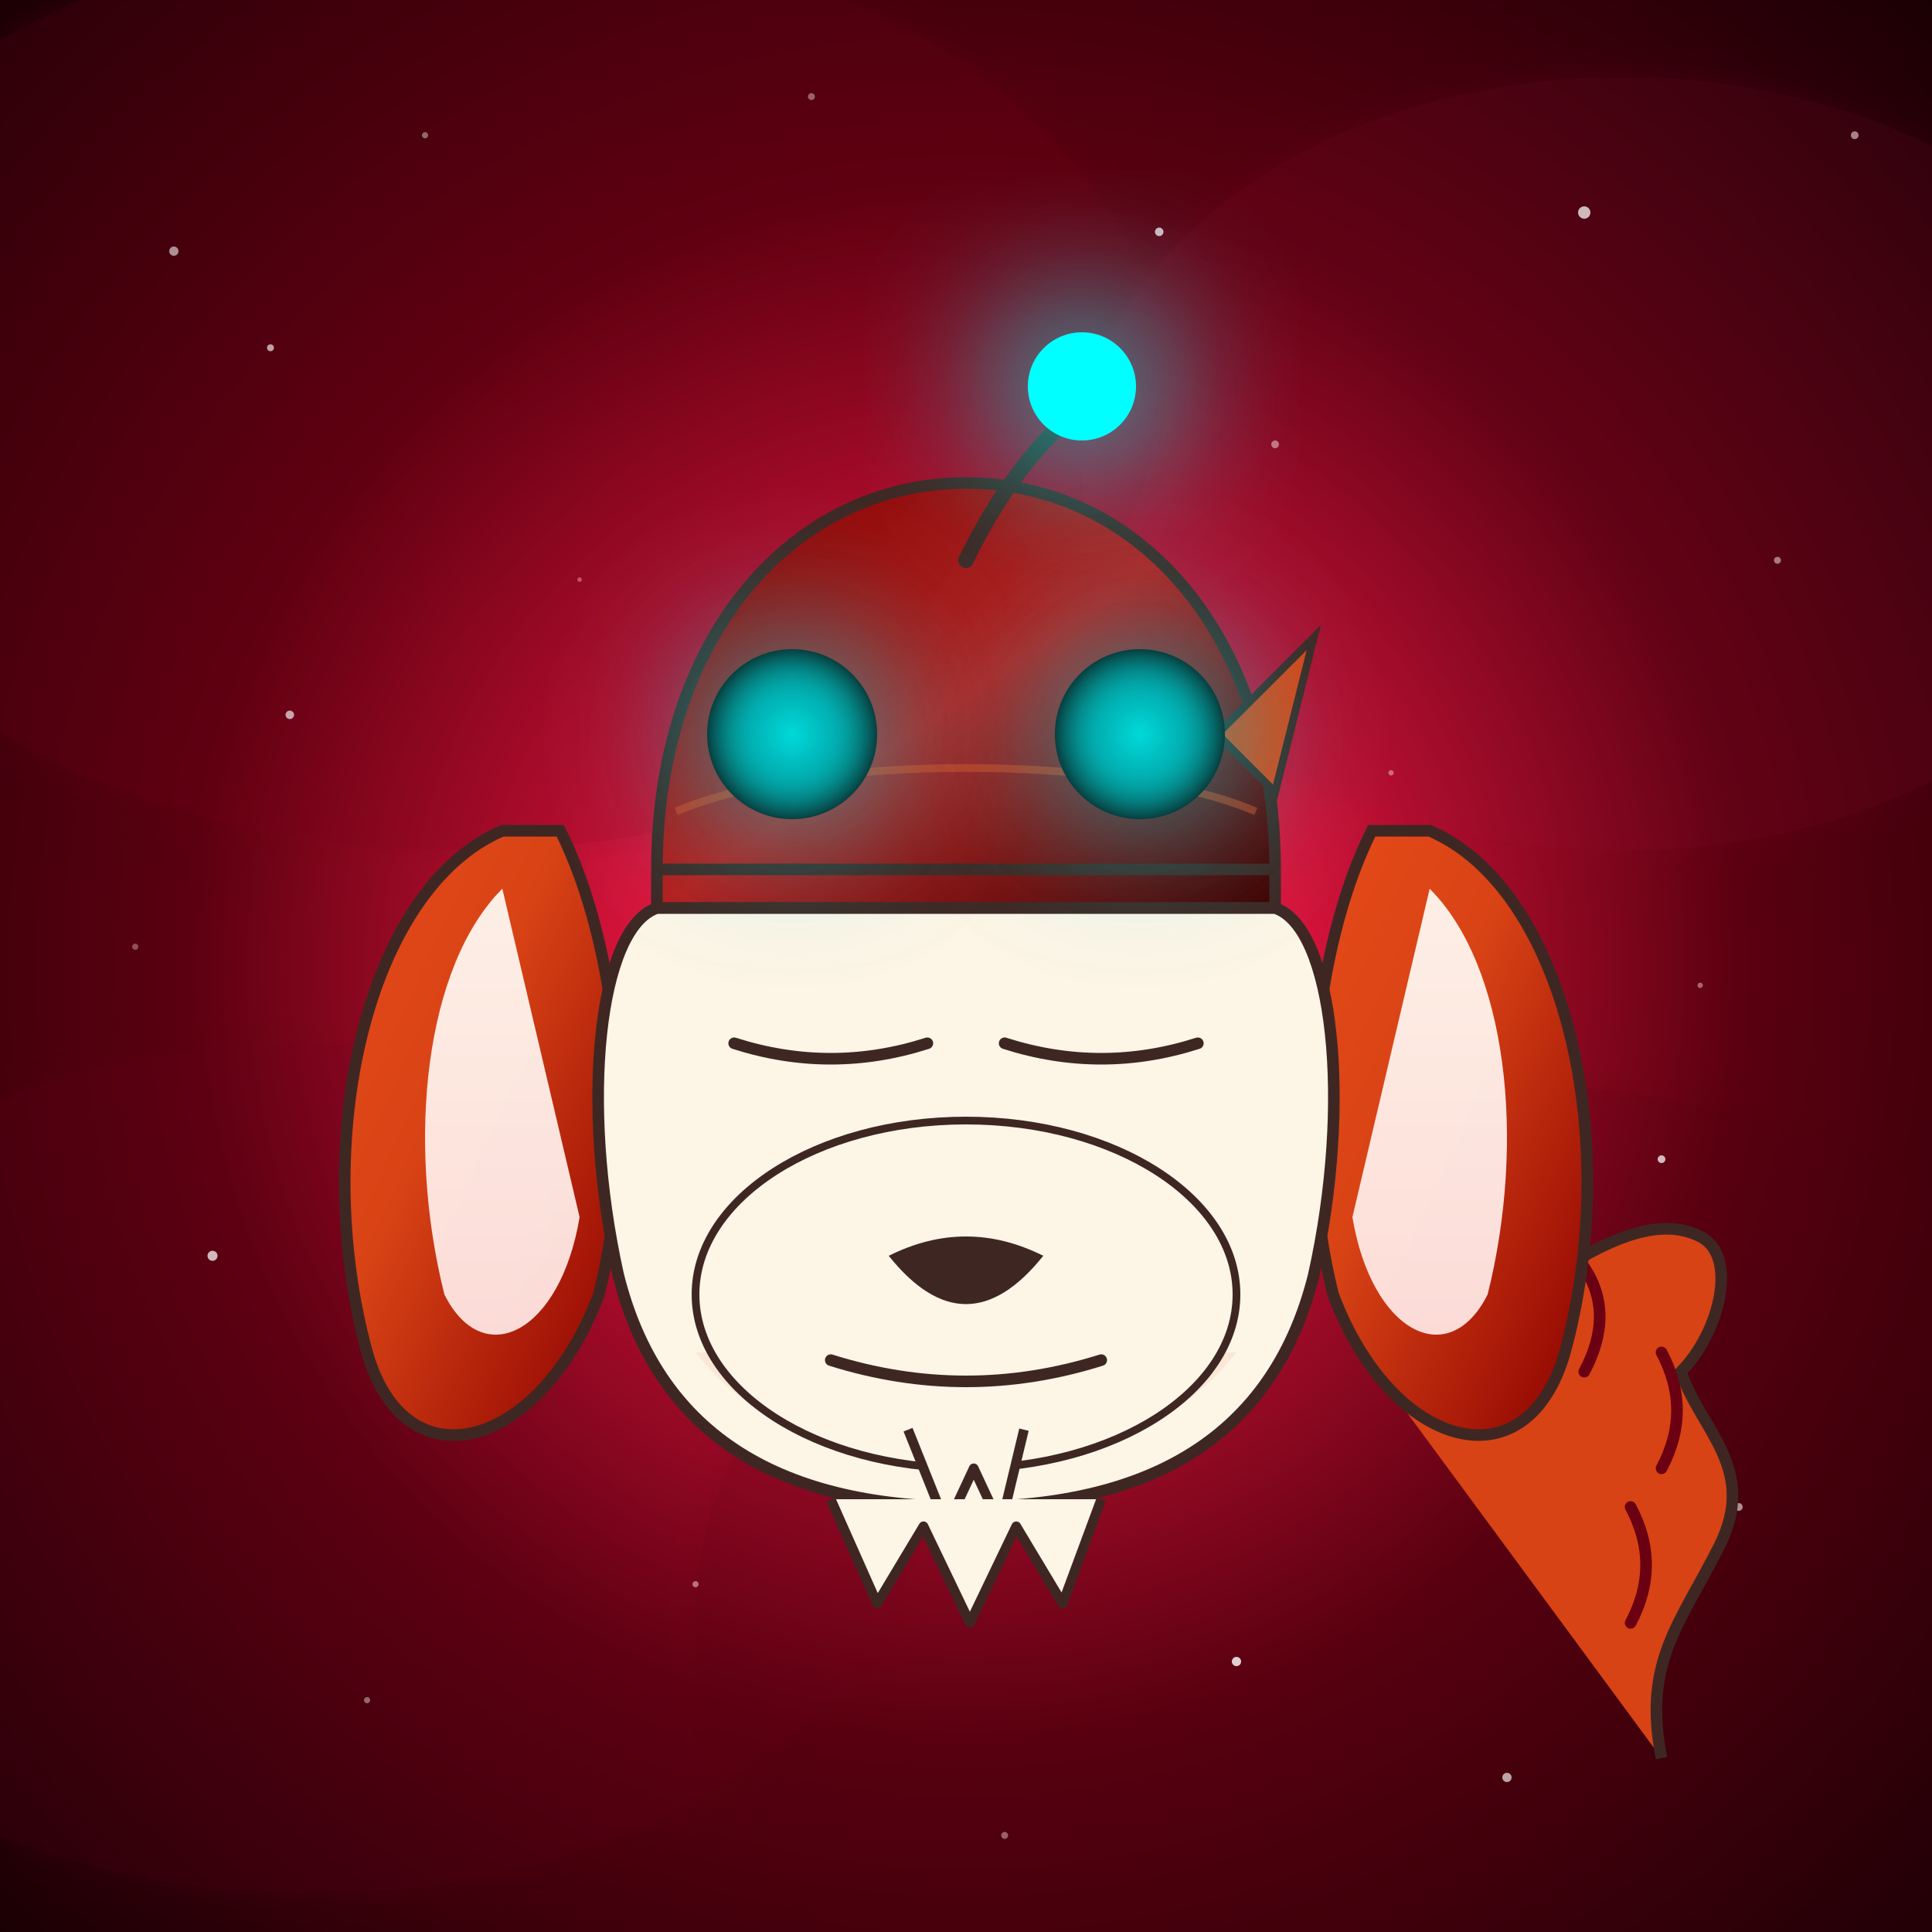
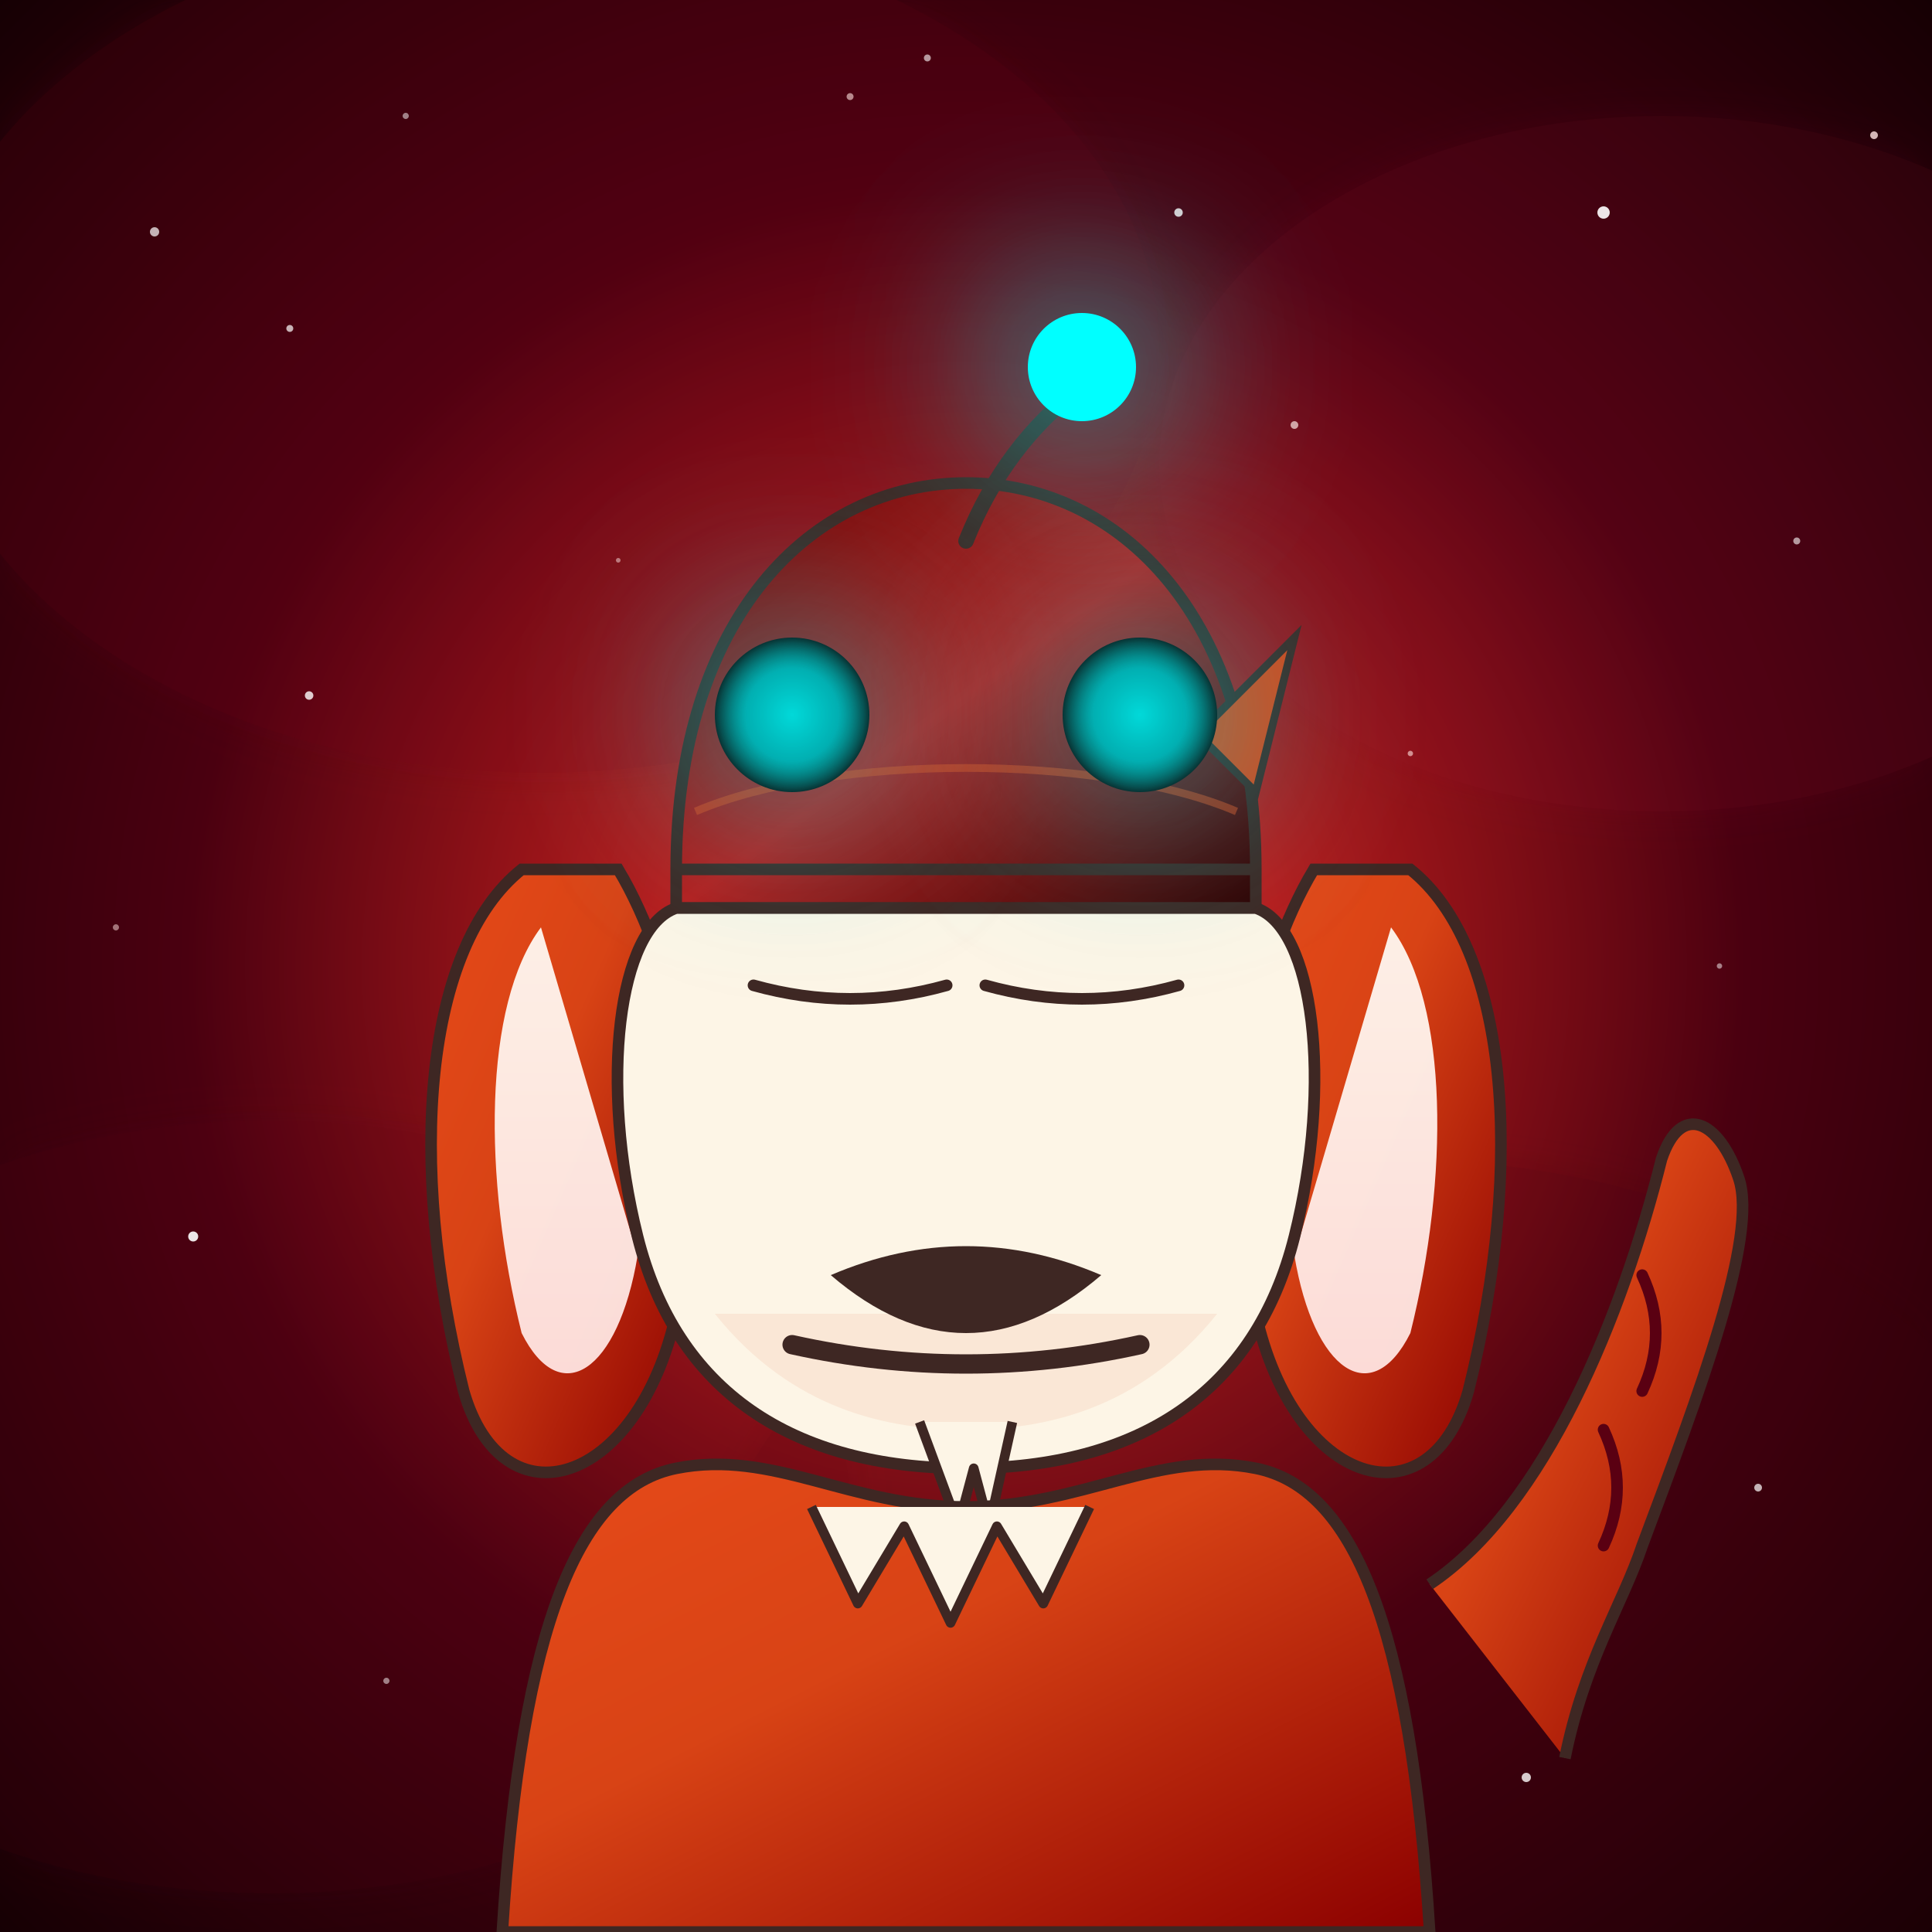
<svg xmlns="http://www.w3.org/2000/svg" viewBox="0 0 500 500" id="akamaru-avatar">
  <defs>
    <radialGradient id="spaceGradient" cx="50%" cy="50%" r="80%">
      <stop offset="0%" stop-color="#C2185B" />
-       <stop offset="20%" stop-color="#DC143C" />
-       <stop offset="50%" stop-color="#5a0010" />
+       <stop offset="20%" stop-color="#B71C1C" />
+       <stop offset="50%" stop-color="#4a0010" />
      <stop offset="100%" stop-color="#050000" />
    </radialGradient>
-     <linearGradient id="furOuter" x1="0%" y1="0%" x2="100%" y2="100%">
+     <linearGradient id="furBody" x1="0%" y1="0%" x2="100%" y2="100%">
      <stop offset="0%" stop-color="#E64A19" />
      <stop offset="40%" stop-color="#D84315" />
      <stop offset="100%" stop-color="#8B0000" />
    </linearGradient>
    <linearGradient id="earInner" x1="0%" y1="0%" x2="0%" y2="100%">
      <stop offset="0%" stop-color="#FFF8F0" />
      <stop offset="100%" stop-color="#FFE4E1" />
    </linearGradient>
    <linearGradient id="helmetGradient" x1="0%" y1="0%" x2="100%" y2="100%">
-       <stop offset="0%" stop-color="#7f0000" />
+       <stop offset="0%" stop-color="#6a0000" />
      <stop offset="50%" stop-color="#B71C1C" />
-       <stop offset="100%" stop-color="#3d0000" />
+       <stop offset="100%" stop-color="#2d0000" />
    </linearGradient>
    <radialGradient id="eyeGlow" cx="50%" cy="50%" r="50%">
      <stop offset="0%" stop-color="#00FFFF" />
-       <stop offset="50%" stop-color="#00CED1" />
+       <stop offset="60%" stop-color="#00CED1" />
      <stop offset="100%" stop-color="#00FFFF" stop-opacity="0" />
    </radialGradient>
-     <filter id="bloom" x="-150%" y="-150%" width="400%" height="400%">
-       <feGaussianBlur stdDeviation="20" result="blur1" />
-       <feGaussianBlur stdDeviation="8" result="blur2" />
+     <filter id="bloom" x="-200%" y="-200%" width="500%" height="500%">
+       <feGaussianBlur stdDeviation="24" result="blur1" />
+       <feGaussianBlur stdDeviation="10" result="blur2" />
      <feMerge>
        <feMergeNode in="blur1" />
        <feMergeNode in="blur2" />
        <feMergeNode in="SourceGraphic" />
      </feMerge>
    </filter>
    <filter id="softGlow" x="-50%" y="-50%" width="200%" height="200%">
-       <feGaussianBlur stdDeviation="4" result="blur" />
+       <feGaussianBlur stdDeviation="5" result="blur" />
      <feMerge>
        <feMergeNode in="blur" />
        <feMergeNode in="SourceGraphic" />
      </feMerge>
    </filter>
  </defs>
  <style>
-     .head-group { animation: breathe 4s ease-in-out infinite; transform-origin: 250px 250px; }
-     .chest { animation: breatheChest 4s ease-in-out infinite; transform-origin: 250px 385px; }
-     .ear-left { animation: earTwitchLeft 8s ease-in-out infinite; transform-origin: 130px 215px; }
-     .ear-right { animation: earTwitchRight 7s ease-in-out infinite; transform-origin: 370px 215px; }
-     .antenna-stem { animation: antennaWobble 3s ease-in-out infinite; transform-origin: 250px 140px; }
+     .avatar-group { animation: breathe 4s ease-in-out infinite; transform-origin: 250px 320px; }
+     .chest { animation: breatheChest 4s ease-in-out infinite; transform-origin: 250px 420px; }
+     .ear-left { animation: earTwitchLeft 9s ease-in-out infinite; transform-origin: 135px 225px; }
+     .ear-right { animation: earTwitchRight 7s ease-in-out infinite; transform-origin: 365px 225px; }
+     .antenna-stem { animation: antennaWobble 3s ease-in-out infinite; transform-origin: 250px 135px; }
    .antenna-ball { animation: antennaGlow 2s ease-in-out infinite alternate; }
    .eye-glow { animation: eyePulse 2.5s ease-in-out infinite alternate; }
-     .tail { animation: tailWag 5s ease-in-out infinite; transform-origin: 370px 360px; }
+     .tail { animation: tailWag 5s ease-in-out infinite; transform-origin: 380px 410px; }
    .stars-a { animation: twinkleA 2.5s ease-in-out infinite alternate; }
    .stars-b { animation: twinkleB 3.5s ease-in-out infinite alternate; }
    .stars-c { animation: twinkleC 4.5s ease-in-out infinite alternate; }
-     .nebula { animation: nebulaShift 20s ease-in-out infinite alternate; }
+     .nebula { animation: nebulaShift 25s ease-in-out infinite alternate; }

-     @keyframes breathe { 0%, 100% { transform: scaleY(1) translateY(0); } 50% { transform: scaleY(1.015) translateY(-2px); } }
-     @keyframes breatheChest { 0%, 100% { transform: scaleY(1); } 50% { transform: scaleY(1.03); } }
-     @keyframes earTwitchLeft { 0%, 90%, 100% { transform: rotate(0deg); } 95% { transform: rotate(-5deg); } }
-     @keyframes earTwitchRight { 0%, 85%, 100% { transform: rotate(0deg); } 90% { transform: rotate(5deg); } }
+     @keyframes breathe { 0%, 100% { transform: scaleY(1) translateY(0); } 50% { transform: scaleY(1.01) translateY(-1px); } }
+     @keyframes breatheChest { 0%, 100% { transform: scaleY(1); } 50% { transform: scaleY(1.02); } }
+     @keyframes earTwitchLeft { 0%, 92%, 100% { transform: rotate(0deg); } 96% { transform: rotate(-3deg); } }
+     @keyframes earTwitchRight { 0%, 88%, 100% { transform: rotate(0deg); } 92% { transform: rotate(3deg); } }
    @keyframes antennaWobble { 0%, 100% { transform: rotate(0deg); } 33% { transform: rotate(4deg); } 66% { transform: rotate(-3deg); } }
-     @keyframes antennaGlow { 0% { opacity: 0.7; } 100% { opacity: 1; } }
-     @keyframes eyePulse { 0% { opacity: 0.6; filter: blur(0px); } 100% { opacity: 1; filter: blur(1px); } }
-     @keyframes tailWag { 0%, 100% { transform: rotate(0deg); } 50% { transform: rotate(-7deg); } }
+     @keyframes antennaGlow { 0% { opacity: 0.75; } 100% { opacity: 1; } }
+     @keyframes eyePulse { 0% { opacity: 0.65; } 100% { opacity: 1; } }
+     @keyframes tailWag { 0%, 100% { transform: rotate(0deg); } 50% { transform: rotate(6deg); } }
    @keyframes twinkleA { 0% { opacity: 0.3; } 100% { opacity: 1; } }
    @keyframes twinkleB { 0% { opacity: 0.2; } 100% { opacity: 0.9; } }
    @keyframes twinkleC { 0% { opacity: 0.4; } 100% { opacity: 1; } }
-     @keyframes nebulaShift { 0% { transform: translate(0,0); } 100% { transform: translate(-10px,-5px); } }
+     @keyframes nebulaShift { 0% { transform: translate(0,0); } 100% { transform: translate(-8px,-4px); } }
  </style>
  <rect width="500" height="500" fill="url(#spaceGradient)" />
-   <g class="nebula" opacity="0.6">
-     <ellipse cx="120" cy="100" rx="180" ry="120" fill="#7a0015" opacity="0.3" filter="url(#softGlow)" />
-     <ellipse cx="380" cy="420" rx="200" ry="140" fill="#4a0010" opacity="0.25" filter="url(#softGlow)" />
-     <ellipse cx="420" cy="120" rx="140" ry="100" fill="#9e1034" opacity="0.2" filter="url(#softGlow)" />
-     <ellipse cx="80" cy="380" rx="160" ry="110" fill="#6a0012" opacity="0.25" filter="url(#softGlow)" />
+   <g class="nebula" opacity="0.55">
+     <ellipse cx="140" cy="90" rx="160" ry="110" fill="#7a0015" opacity="0.3" filter="url(#softGlow)" />
+     <ellipse cx="360" cy="430" rx="180" ry="130" fill="#3a000a" opacity="0.25" filter="url(#softGlow)" />
+     <ellipse cx="430" cy="120" rx="130" ry="90" fill="#9e1034" opacity="0.2" filter="url(#softGlow)" />
+     <ellipse cx="70" cy="390" rx="150" ry="100" fill="#5a0012" opacity="0.25" filter="url(#softGlow)" />
  </g>
-   <g class="stars-a" fill="#FFF" opacity="0.8">
-     <circle cx="45" cy="65" r="1.2" opacity="0.7" />
-     <circle cx="110" cy="35" r="0.8" opacity="0.5" />
-     <circle cx="410" cy="55" r="1.6" opacity="0.9" />
-     <circle cx="460" cy="145" r="0.9" opacity="0.6" />
-     <circle cx="75" cy="185" r="1.1" opacity="0.8" />
-     <circle cx="440" cy="255" r="0.7" opacity="0.5" />
-     <circle cx="55" cy="325" r="1.3" opacity="0.9" />
-     <circle cx="450" cy="390" r="1.0" opacity="0.7" />
-     <circle cx="95" cy="440" r="0.8" opacity="0.5" />
-     <circle cx="390" cy="460" r="1.2" opacity="0.8" />
+   <g class="stars-a" fill="#FFF">
+     <circle cx="40" cy="60" r="1.2" opacity="0.7" />
+     <circle cx="105" cy="30" r="0.8" opacity="0.5" />
+     <circle cx="415" cy="55" r="1.6" opacity="0.9" />
+     <circle cx="465" cy="140" r="0.9" opacity="0.6" />
+     <circle cx="80" cy="180" r="1.1" opacity="0.8" />
+     <circle cx="445" cy="250" r="0.7" opacity="0.5" />
+     <circle cx="50" cy="320" r="1.3" opacity="0.9" />
+     <circle cx="455" cy="385" r="1.0" opacity="0.7" />
+     <circle cx="100" cy="435" r="0.8" opacity="0.5" />
+     <circle cx="395" cy="460" r="1.2" opacity="0.8" />
+     <circle cx="240" cy="15" r="0.9" opacity="0.6" />
  </g>
-   <g class="stars-b" fill="#FFE4E1" opacity="0.7">
-     <circle cx="210" cy="25" r="0.9" opacity="0.6" />
-     <circle cx="330" cy="115" r="1.0" opacity="0.7" />
-     <circle cx="35" cy="245" r="0.8" opacity="0.5" />
-     <circle cx="480" cy="35" r="1.0" opacity="0.8" />
-     <circle cx="260" cy="475" r="0.9" opacity="0.6" />
-     <circle cx="150" cy="150" r="0.6" opacity="0.5" />
-     <circle cx="360" cy="200" r="0.7" opacity="0.6" />
-     <circle cx="180" cy="410" r="0.8" opacity="0.7" />
+   <g class="stars-b" fill="#FFE4E1">
+     <circle cx="220" cy="25" r="0.9" opacity="0.6" />
+     <circle cx="335" cy="110" r="1.0" opacity="0.7" />
+     <circle cx="30" cy="240" r="0.8" opacity="0.5" />
+     <circle cx="485" cy="35" r="1.0" opacity="0.8" />
+     <circle cx="265" cy="480" r="0.9" opacity="0.6" />
+     <circle cx="160" cy="145" r="0.6" opacity="0.5" />
+     <circle cx="365" cy="195" r="0.7" opacity="0.6" />
+     <circle cx="190" cy="405" r="0.8" opacity="0.7" />
+     <circle cx="440" cy="320" r="0.5" opacity="0.5" />
  </g>
-   <g class="stars-c" fill="#FFF" opacity="0.9">
-     <circle cx="300" cy="60" r="1.1" opacity="0.8" />
-     <circle cx="70" cy="90" r="0.9" opacity="0.7" />
-     <circle cx="430" cy="300" r="1.0" opacity="0.8" />
-     <circle cx="120" cy="350" r="0.7" opacity="0.5" />
-     <circle cx="320" cy="430" r="1.2" opacity="0.9" />
-     <circle cx="250" cy="250" r="0.5" opacity="0.4" />
+   <g class="stars-c" fill="#FFF">
+     <circle cx="305" cy="55" r="1.1" opacity="0.8" />
+     <circle cx="75" cy="85" r="0.9" opacity="0.7" />
+     <circle cx="435" cy="295" r="1.0" opacity="0.8" />
+     <circle cx="125" cy="345" r="0.7" opacity="0.5" />
+     <circle cx="325" cy="425" r="1.2" opacity="0.9" />
+     <circle cx="280" cy="240" r="0.6" opacity="0.6" />
+     <circle cx="145" cy="380" r="0.8" opacity="0.7" />
  </g>
  <g class="tail">
-     <path d="M 360 360 C 390 340, 420 310, 440 320 C 450 325, 445 345, 435 355 C 440 370, 455 380, 445 400 C 435 420, 425 430, 430 455" fill="#D84315" stroke="#3E2723" stroke-width="3" stroke-linejoin="round" />
-     <path d="M 410 328 Q 418 340 410 355 M 430 350 Q 438 365 430 380 M 422 390 Q 430 405 422 420" fill="none" stroke="#6a0012" stroke-width="3" stroke-linecap="round" />
+     <path d="M 370 410 C 400 390, 420 340, 430 300 C 435 285, 445 290, 450 305 C 455 320, 440 360, 425 400 C 420 415, 410 430, 405 455" fill="url(#furBody)" stroke="#3E2723" stroke-width="3" stroke-linejoin="round" />
+     <path d="M 425 330 Q 432 345 425 360 M 415 370 Q 422 385 415 400" fill="none" stroke="#5a0012" stroke-width="3" stroke-linecap="round" />
  </g>
-   <g class="head-group">
-     <path class="ear-left" d="M 130 215 C 95 230, 80 295, 95 350 C 105 385, 140 375, 155 335 C 165 295, 160 245, 145 215 Z" fill="url(#furOuter)" stroke="#3E2723" stroke-width="3" />
-     <path d="M 130 230 C 110 250, 105 295, 115 335 C 125 355, 145 345, 150 315" fill="url(#earInner)" opacity="0.95" />
-     <path class="ear-right" d="M 370 215 C 405 230, 420 295, 405 350 C 395 385, 360 375, 345 335 C 335 295, 340 245, 355 215 Z" fill="url(#furOuter)" stroke="#3E2723" stroke-width="3" />
-     <path d="M 370 230 C 390 250, 395 295, 385 335 C 375 355, 355 345, 350 315" fill="url(#earInner)" opacity="0.95" />
-     <path d="M 170 225 C 170 165, 205 125, 250 125 C 295 125, 330 165, 330 225 L 330 235 L 170 235 Z" fill="url(#helmetGradient)" stroke="#3E2723" stroke-width="3" />
-     <path d="M 170 225 L 330 225" fill="none" stroke="#3E2723" stroke-width="3" />
-     <path d="M 175 210 C 210 195, 290 195, 325 210" fill="none" stroke="#E64A19" stroke-width="2" opacity="0.5" />
-     <path d="M 315 190 L 340 165 L 330 205 Z" fill="#D84315" stroke="#3E2723" stroke-width="2" />
+   <g class="avatar-group">
+     <path class="ear-left" d="M 135 225 C 110 245, 105 300, 120 360 C 130 395, 165 385, 175 340 C 185 295, 175 250, 160 225 Z" fill="url(#furBody)" stroke="#3E2723" stroke-width="3" />
+     <path d="M 140 240 C 125 260, 125 305, 135 345 C 145 365, 160 355, 165 325" fill="url(#earInner)" opacity="0.95" />
+     <path class="ear-right" d="M 365 225 C 390 245, 395 300, 380 360 C 370 395, 335 385, 325 340 C 315 295, 325 250, 340 225 Z" fill="url(#furBody)" stroke="#3E2723" stroke-width="3" />
+     <path d="M 360 240 C 375 260, 375 305, 365 345 C 355 365, 340 355, 335 325" fill="url(#earInner)" opacity="0.95" />
+     <path d="M 175 225 C 175 160, 210 125, 250 125 C 290 125, 325 160, 325 225 L 325 235 L 175 235 Z" fill="url(#helmetGradient)" stroke="#3E2723" stroke-width="3" />
+     <path d="M 175 225 L 325 225" fill="none" stroke="#3E2723" stroke-width="3" />
+     <path d="M 180 210 C 215 195, 285 195, 320 210" fill="none" stroke="#E64A19" stroke-width="2" opacity="0.5" />
+     <path d="M 310 190 L 335 165 L 325 205 Z" fill="#D84315" stroke="#3E2723" stroke-width="2" />
    <g class="antenna-stem">
-       <path d="M 250 145 Q 262 120, 280 105" fill="none" stroke="#3E2723" stroke-width="4" stroke-linecap="round" />
-       <circle class="antenna-ball" cx="280" cy="100" r="14" fill="#00FFFF" filter="url(#bloom)" />
+       <path d="M 250 140 Q 260 115, 280 100" fill="none" stroke="#3E2723" stroke-width="4" stroke-linecap="round" />
+       <circle class="antenna-ball" cx="280" cy="95" r="14" fill="#00FFFF" filter="url(#bloom)" />
    </g>
-     <path d="M 170 235 C 155 240, 150 285, 160 330 C 170 370, 200 390, 250 390 C 300 390, 330 370, 340 330 C 350 285, 345 240, 330 235 Z" fill="#FDF5E6" stroke="#3E2723" stroke-width="3" />
-     <path d="M 180 350 C 200 375, 230 380, 250 380 C 270 380, 300 375, 320 350" fill="#D84315" opacity="0.08" />
+     <path d="M 175 235 C 160 240, 155 280, 165 320 C 175 360, 205 380, 250 380 C 295 380, 325 360, 335 320 C 345 280, 340 240, 325 235 Z" fill="#FDF5E6" stroke="#3E2723" stroke-width="3" />
+     <path d="M 185 340 C 205 365, 230 370, 250 370 C 270 370, 295 365, 315 340" fill="#D84315" opacity="0.08" />
    <g stroke="#3E2723" stroke-width="3" fill="none" stroke-linecap="round">
-       <path d="M 190 270 Q 215 278 240 270" />
-       <path d="M 260 270 Q 285 278 310 270" />
+       <path d="M 195 255 Q 220 262 245 255" />
+       <path d="M 255 255 Q 280 262 305 255" />
    </g>
-     <ellipse cx="250" cy="335" rx="70" ry="45" fill="#FDF5E6" stroke="#3E2723" stroke-width="2" />
-     <path d="M 230 325 Q 250 315 270 325 Q 250 350 230 325" fill="#3E2723" />
-     <path d="M 215 352 Q 250 363 285 352" fill="none" stroke="#3E2723" stroke-width="3" stroke-linecap="round" />
-     <path d="M 235 370 L 245 395 L 252 380 L 259 395 L 265 370" fill="#FDF5E6" stroke="#3E2723" stroke-width="2.5" stroke-linejoin="round" />
+     <path d="M 215 330 Q 250 315 285 330 Q 250 360 215 330" fill="#3E2723" />
+     <path d="M 205 348 Q 250 358 295 348" fill="none" stroke="#3E2723" stroke-width="5" stroke-linecap="round" />
+     <path d="M 238 368 L 248 395 L 252 380 L 256 395 L 262 368" fill="#FDF5E6" stroke="#3E2723" stroke-width="2.5" stroke-linejoin="round" />
    <g class="chest">
-       <path d="M 215 388 L 227 415 L 239 395 L 251 420 L 263 395 L 275 415 L 285 388" fill="#FDF5E6" stroke="#3E2723" stroke-width="2.5" stroke-linejoin="round" />
+       <path d="M 175 380 C 150 385, 135 420, 130 500 L 370 500 C 365 420, 350 385, 325 380 C 300 375, 280 390, 250 390 C 220 390, 200 375, 175 380 Z" fill="url(#furBody)" stroke="#3E2723" stroke-width="3" />
+       <path d="M 210 390 L 222 415 L 234 395 L 246 420 L 258 395 L 270 415 L 282 390" fill="#FDF5E6" stroke="#3E2723" stroke-width="2.5" stroke-linejoin="round" />
    </g>
    <g class="eye-glow">
-       <circle cx="205" cy="190" r="22" fill="#0a0000" />
-       <circle cx="205" cy="190" r="22" fill="url(#eyeGlow)" opacity="0.85" filter="url(#bloom)" />
-       <circle cx="295" cy="190" r="22" fill="#0a0000" />
-       <circle cx="295" cy="190" r="22" fill="url(#eyeGlow)" opacity="0.85" filter="url(#bloom)" />
+       <circle cx="205" cy="185" r="20" fill="#0a0000" />
+       <circle cx="205" cy="185" r="20" fill="url(#eyeGlow)" opacity="0.85" filter="url(#bloom)" />
+       <circle cx="295" cy="185" r="20" fill="#0a0000" />
+       <circle cx="295" cy="185" r="20" fill="url(#eyeGlow)" opacity="0.85" filter="url(#bloom)" />
    </g>
  </g>
</svg>
